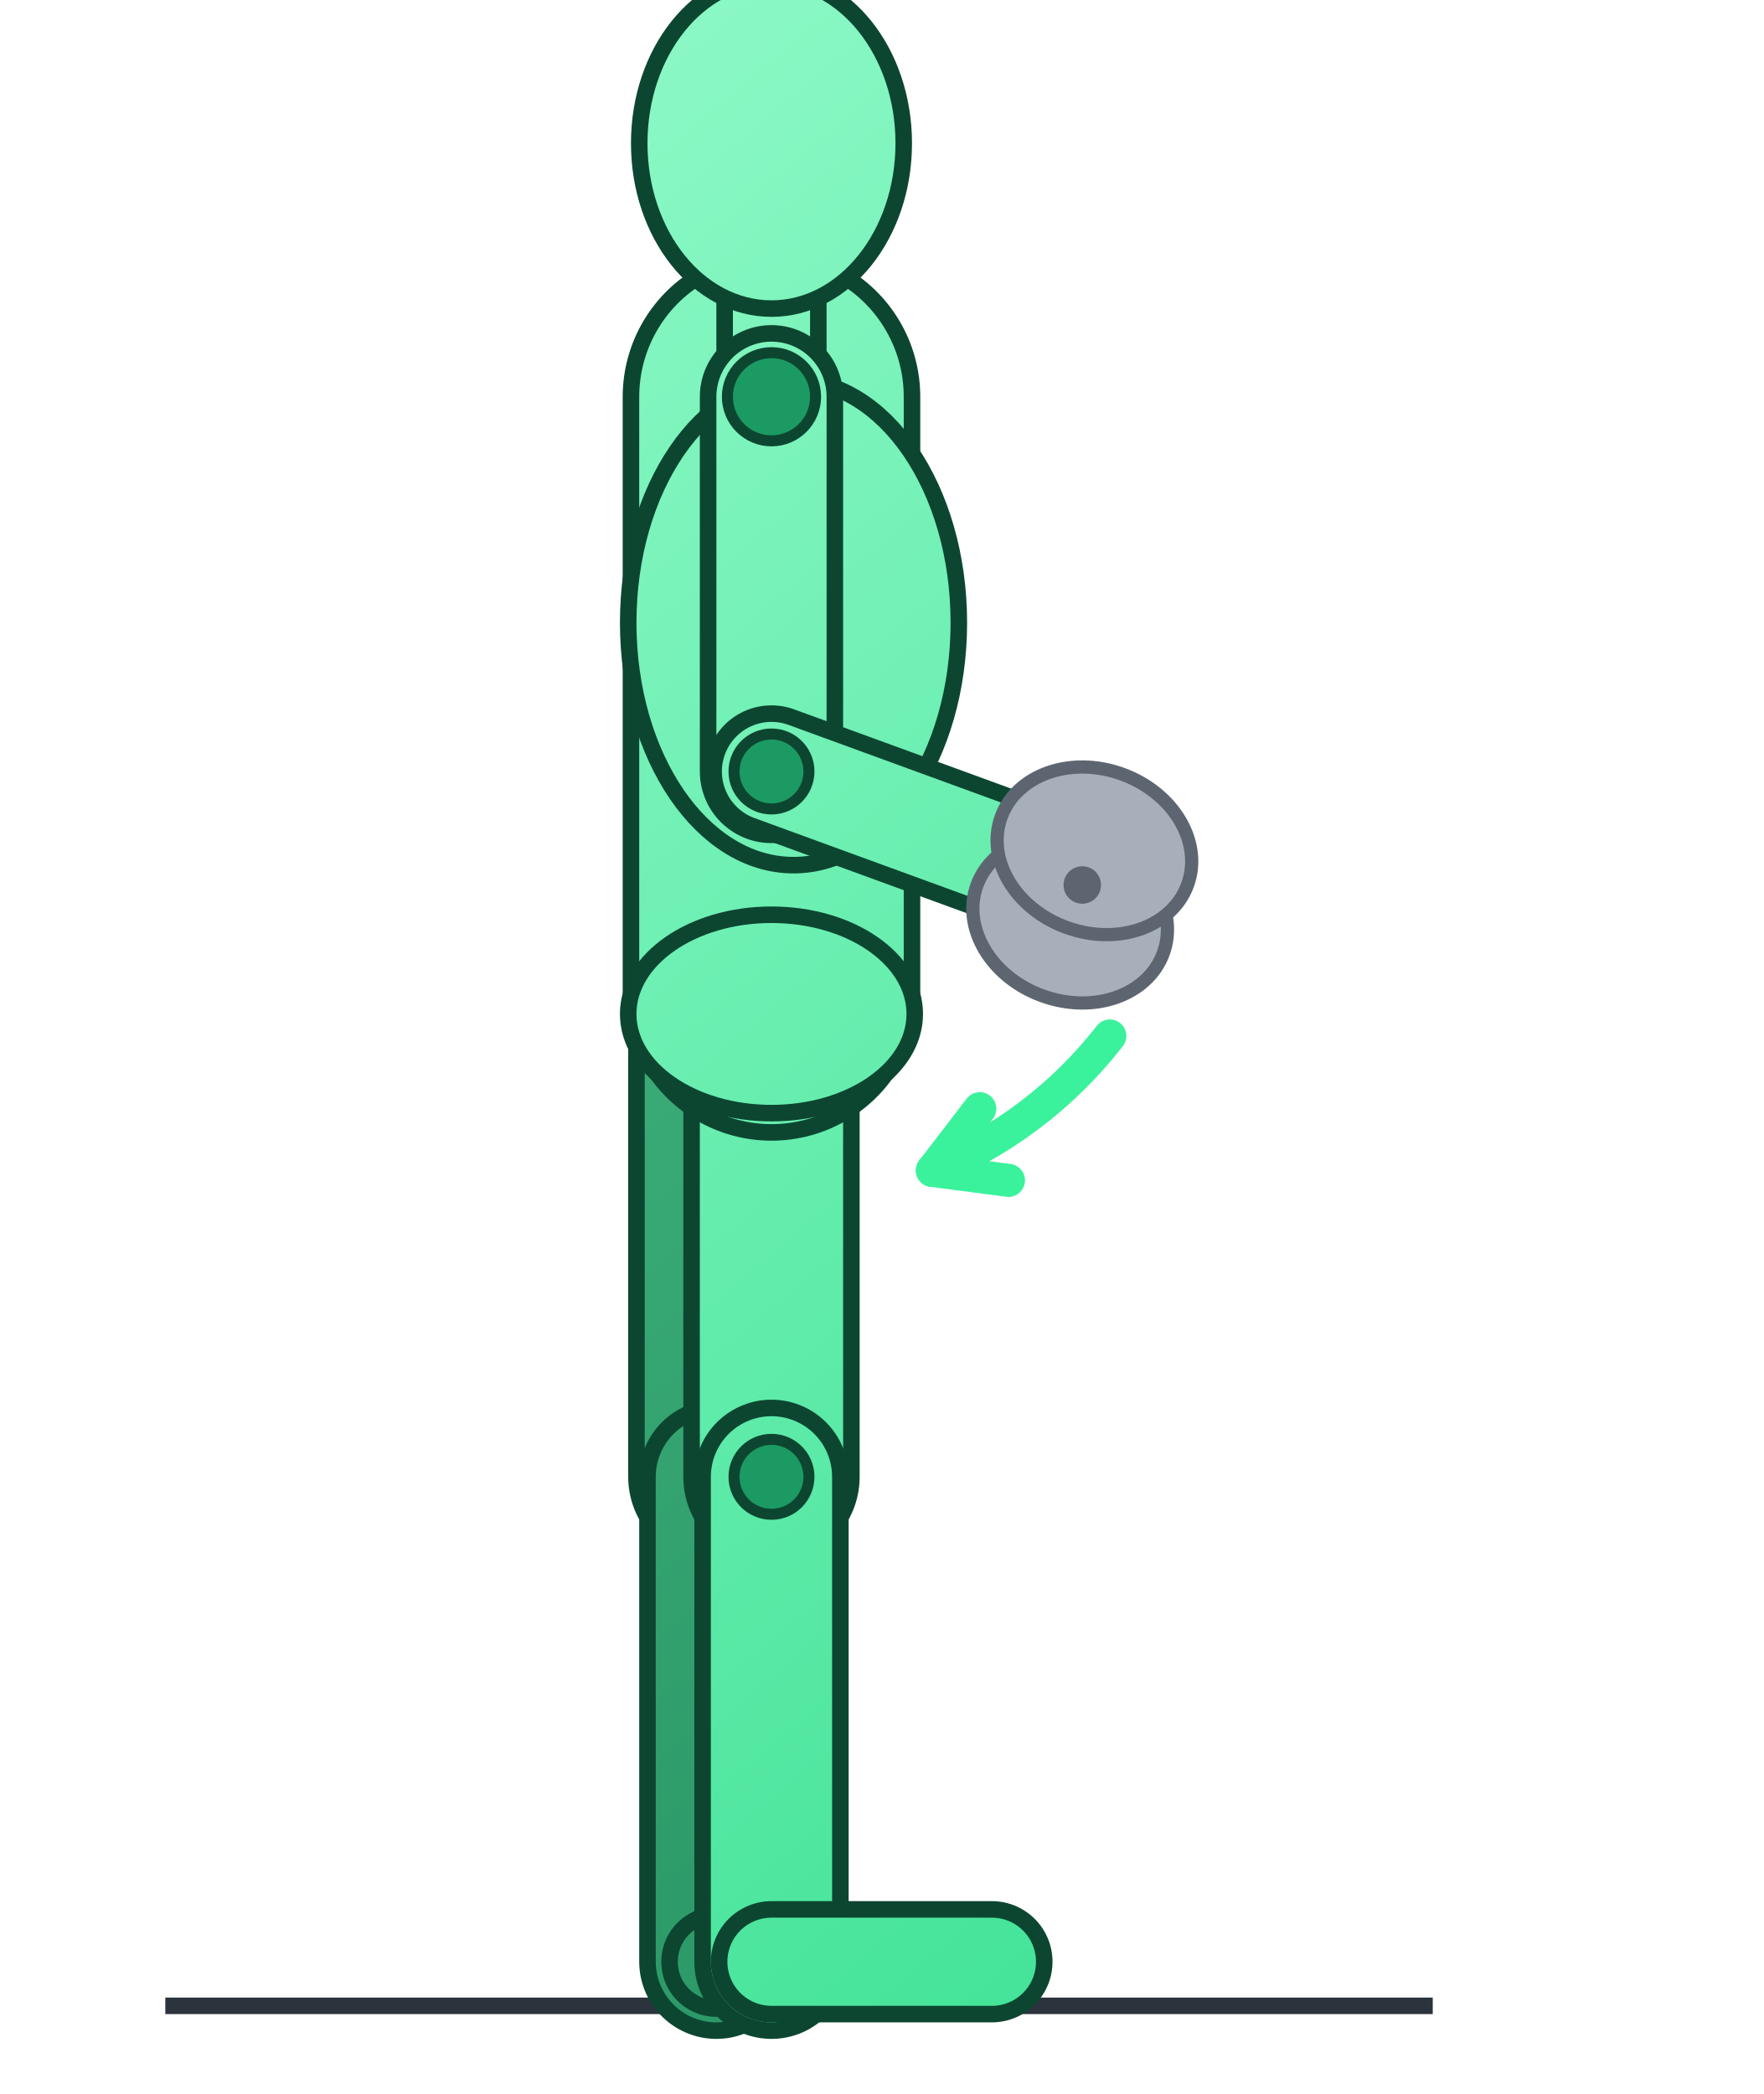
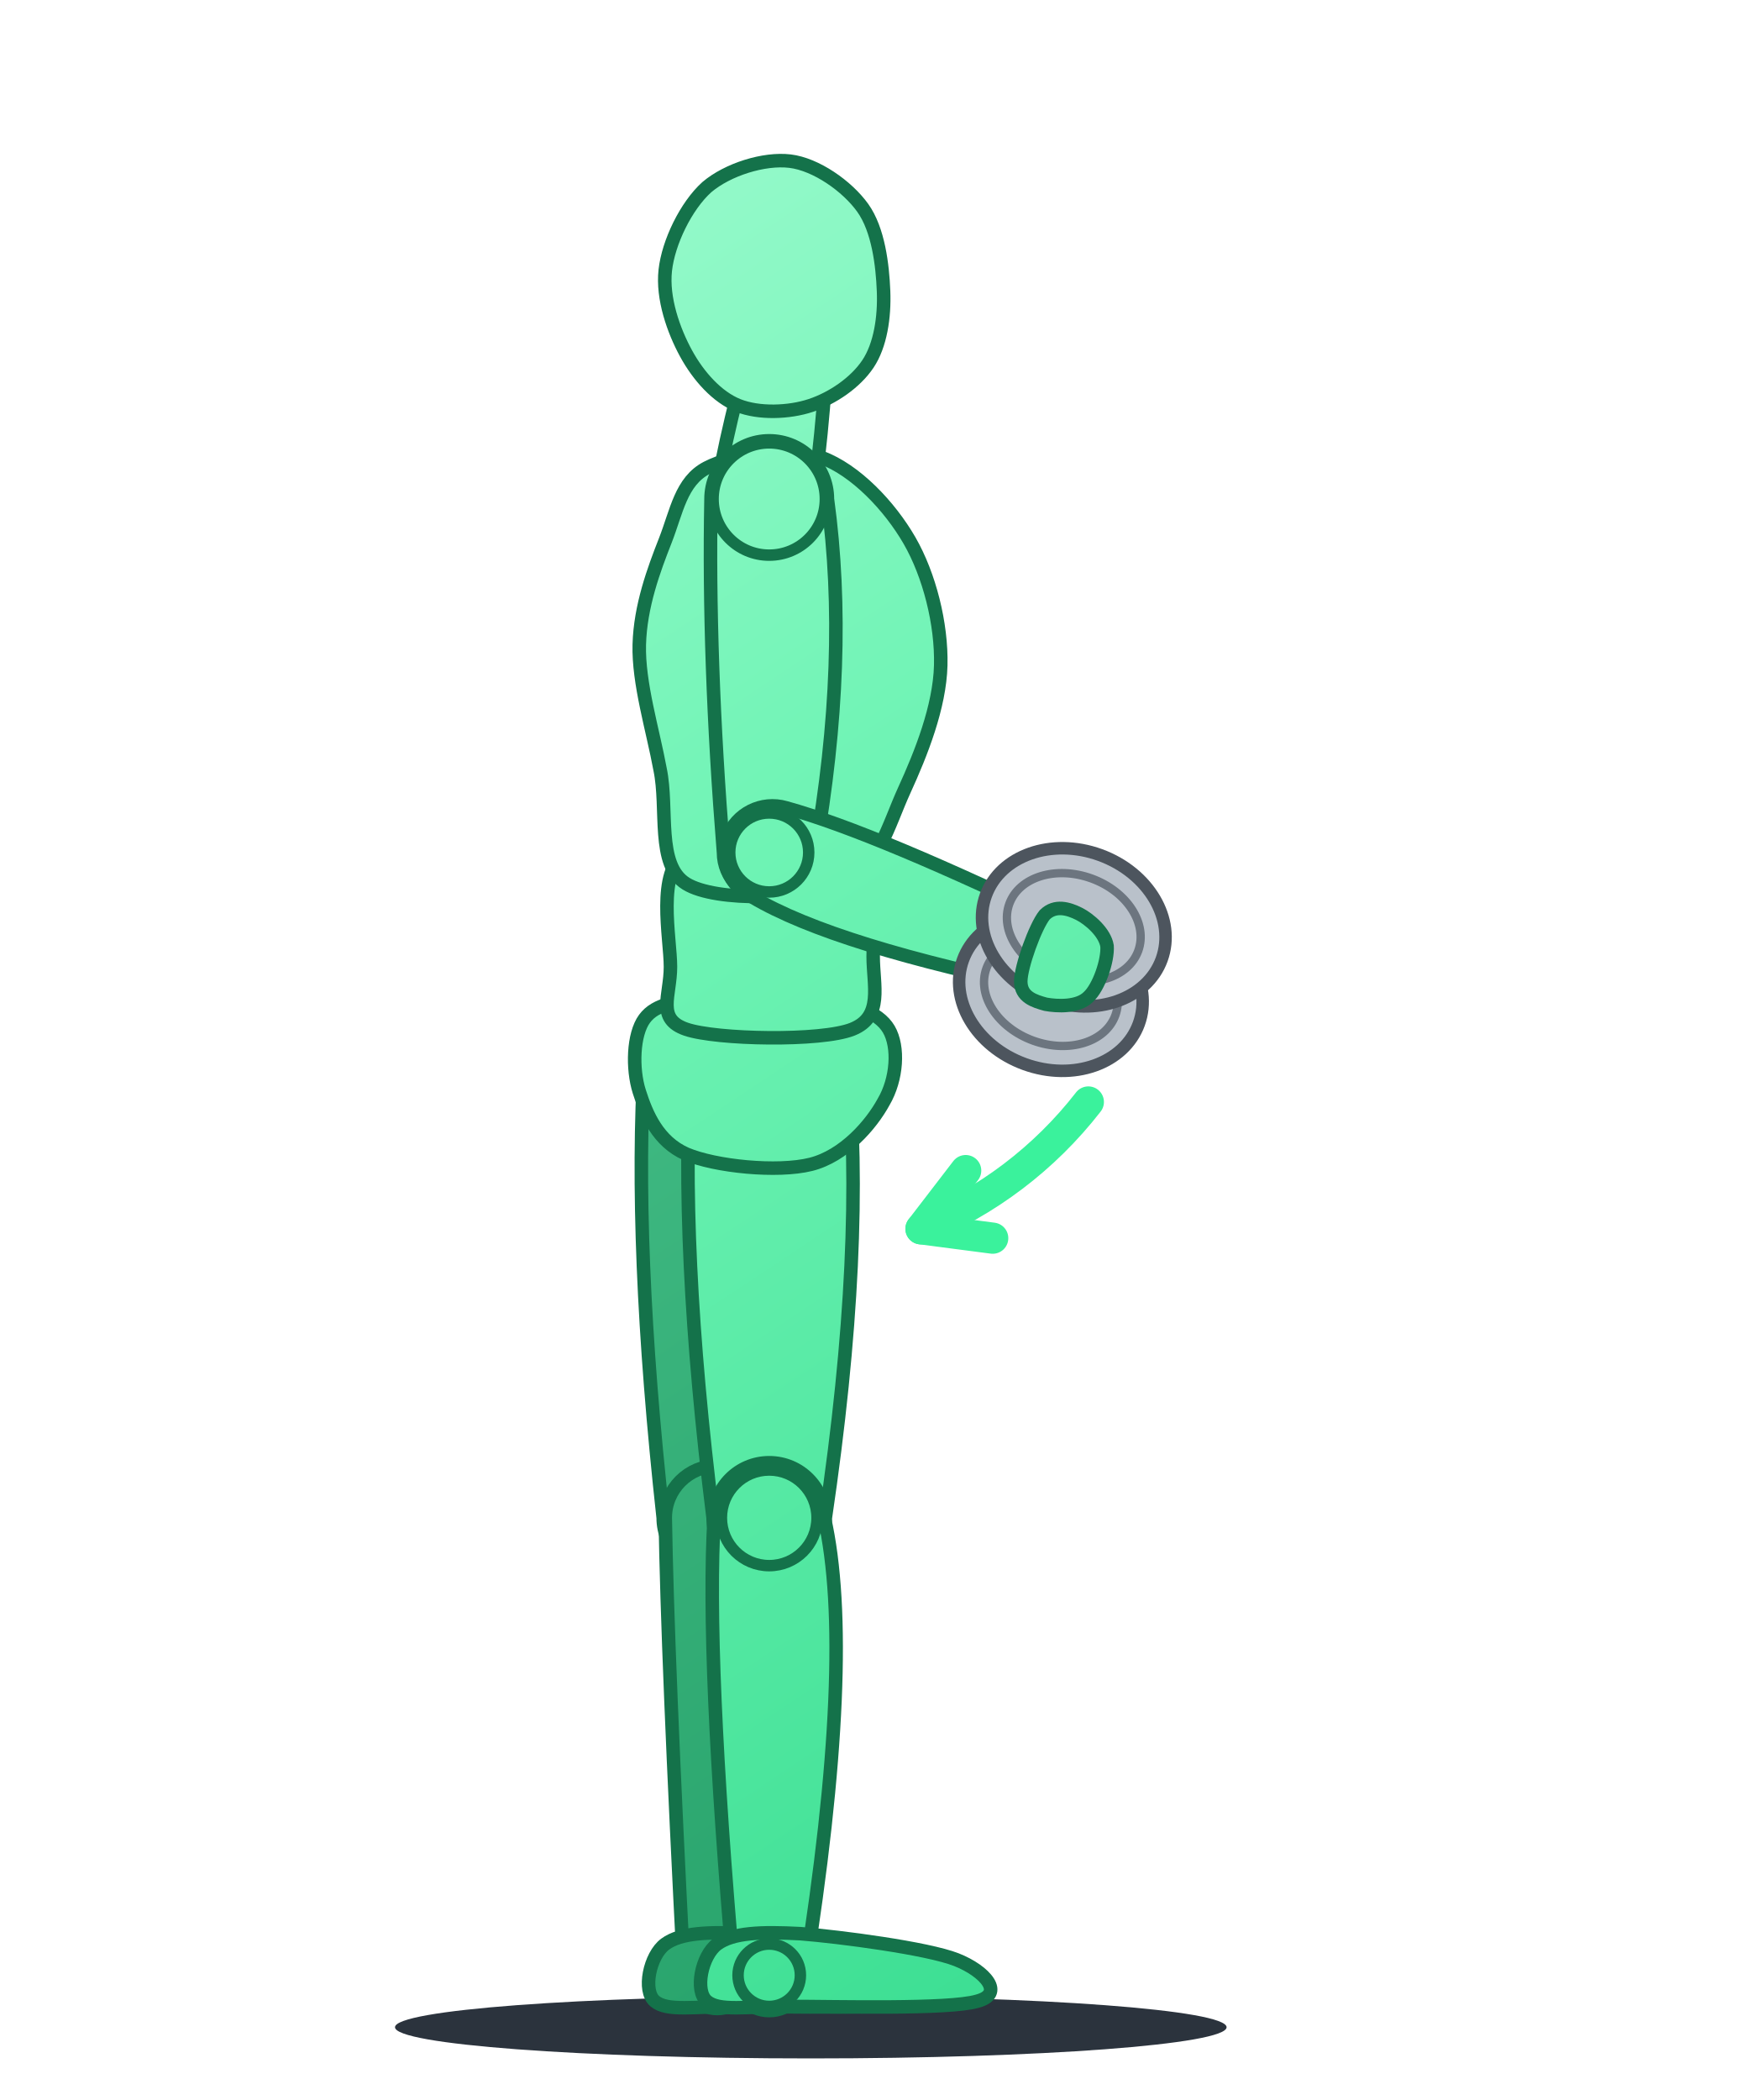
- <svg xmlns="http://www.w3.org/2000/svg" class="guide-figure" viewBox="48 42 160 190" role="img" aria-label="Dumbbell curl, Lower: Lower it slowly, turning your palm back towards your thigh, all the way to a long arm.">
+ <svg xmlns="http://www.w3.org/2000/svg" class="guide-figure" viewBox="44 30 168 202" role="img" aria-label="Dumbbell curl, Lower: Lower it slowly, turning your palm back towards your thigh, all the way to a long arm.">
  <defs>
-     <linearGradient id="dumbbell-curl-lower-mint" gradientUnits="userSpaceOnUse" x1="48" y1="42" x2="208" y2="232">
-       <stop offset="0" stop-color="#9dfdd0" />
-       <stop offset="1" stop-color="#2fdd8c" />
+     <linearGradient id="dumbbell-curl-lower-mint" gradientUnits="userSpaceOnUse" x1="44" y1="30" x2="178.4" y2="232">
+       <stop offset="0" stop-color="#b4ffdc" />
+       <stop offset="0.45" stop-color="#6ef3b4" />
+       <stop offset="1" stop-color="#2fd98a" />
    </linearGradient>
-     <linearGradient id="dumbbell-curl-lower-far" gradientUnits="userSpaceOnUse" x1="48" y1="42" x2="208" y2="232">
-       <stop offset="0" stop-color="#4fc48f" />
-       <stop offset="1" stop-color="#1f8a59" />
+     <linearGradient id="dumbbell-curl-lower-far" gradientUnits="userSpaceOnUse" x1="44" y1="30" x2="178.4" y2="232">
+       <stop offset="0" stop-color="#5fd6a0" />
+       <stop offset="1" stop-color="#1e9a62" />
    </linearGradient>
  </defs>
-   <line class="g-ground" x1="63" y1="224" x2="178" y2="224" stroke="#2b333d" stroke-width="1.5" />
-   <line class="g-edge" x1="113" y1="132" x2="113" y2="176" stroke="#0c4631" stroke-width="16" stroke-linecap="round" />
-   <line class="g-limb" x1="113" y1="132" x2="113" y2="176" stroke="url(#dumbbell-curl-lower-far)" stroke-width="13" stroke-linecap="round" />
-   <line class="g-edge" x1="113" y1="176" x2="113" y2="220" stroke="#0c4631" stroke-width="14" stroke-linecap="round" />
-   <line class="g-limb" x1="113" y1="176" x2="113" y2="220" stroke="url(#dumbbell-curl-lower-far)" stroke-width="11" stroke-linecap="round" />
-   <line class="g-edge" x1="113" y1="220" x2="129" y2="220" stroke="#0c4631" stroke-width="10" stroke-linecap="round" />
-   <line class="g-limb" x1="113" y1="220" x2="129" y2="220" stroke="url(#dumbbell-curl-lower-far)" stroke-width="7" stroke-linecap="round" />
-   <line class="g-edge" x1="118" y1="132" x2="118" y2="176" stroke="#0c4631" stroke-width="16" stroke-linecap="round" />
-   <line class="g-limb" x1="118" y1="132" x2="118" y2="176" stroke="url(#dumbbell-curl-lower-mint)" stroke-width="13" stroke-linecap="round" />
-   <line class="g-edge" x1="118" y1="176" x2="118" y2="220" stroke="#0c4631" stroke-width="14" stroke-linecap="round" />
-   <line class="g-limb" x1="118" y1="176" x2="118" y2="220" stroke="url(#dumbbell-curl-lower-mint)" stroke-width="11" stroke-linecap="round" />
-   <line class="g-edge" x1="118" y1="220" x2="138" y2="220" stroke="#0c4631" stroke-width="11" stroke-linecap="round" />
-   <line class="g-limb" x1="118" y1="220" x2="138" y2="220" stroke="url(#dumbbell-curl-lower-mint)" stroke-width="8" stroke-linecap="round" />
-   <circle class="g-joint" cx="118" cy="176" r="3.4" fill="#1c9a63" stroke="#0c4631" stroke-width="1" />
-   <line class="g-edge" x1="118" y1="132" x2="118" y2="78" stroke="#0c4631" stroke-width="27" stroke-linecap="round" />
-   <line class="g-limb" x1="118" y1="132" x2="118" y2="78" stroke="url(#dumbbell-curl-lower-mint)" stroke-width="24" stroke-linecap="round" />
-   <ellipse class="g-body" cx="118" cy="134" rx="13" ry="9" fill="url(#dumbbell-curl-lower-mint)" stroke="#0c4631" stroke-width="1.5" />
-   <ellipse class="g-body" cx="120" cy="98.5" rx="15" ry="22" fill="url(#dumbbell-curl-lower-mint)" stroke="#0c4631" stroke-width="1.5" transform="rotate(0 118 98.5)" />
-   <line class="g-edge" x1="118" y1="78" x2="118" y2="69" stroke="#0c4631" stroke-width="10" stroke-linecap="round" />
-   <line class="g-limb" x1="118" y1="78" x2="118" y2="69" stroke="url(#dumbbell-curl-lower-mint)" stroke-width="7" stroke-linecap="round" />
-   <ellipse class="g-body" cx="118" cy="55" rx="12" ry="15" fill="url(#dumbbell-curl-lower-mint)" stroke="#0c4631" stroke-width="1.5" transform="rotate(0 118 55)" />
-   <line class="g-edge" x1="118" y1="78" x2="118" y2="112" stroke="#0c4631" stroke-width="13" stroke-linecap="round" />
-   <line class="g-limb" x1="118" y1="78" x2="118" y2="112" stroke="url(#dumbbell-curl-lower-mint)" stroke-width="10" stroke-linecap="round" />
-   <line class="g-edge" x1="118" y1="112" x2="146.2" y2="122.3" stroke="#0c4631" stroke-width="12" stroke-linecap="round" />
-   <line class="g-limb" x1="118" y1="112" x2="146.2" y2="122.3" stroke="url(#dumbbell-curl-lower-mint)" stroke-width="9" stroke-linecap="round" />
-   <circle class="g-joint" cx="118" cy="78" r="4" fill="#1c9a63" stroke="#0c4631" stroke-width="1" />
-   <circle class="g-joint" cx="118" cy="112" r="3.4" fill="#1c9a63" stroke="#0c4631" stroke-width="1" />
+   <ellipse class="g-ground" cx="122" cy="225" rx="40" ry="3" fill="#2b333d" />
+   <path class="g-body" d="M106 132 Q104.9 149.6 107.8 176 A5.2 5.2 0 0 0 118.2 176 Q121.7 149.6 120 132 A7 7 0 0 0 106 132 Z" fill="url(#dumbbell-curl-lower-far)" stroke="#14724a" stroke-width="1.3" stroke-linejoin="round" />
+   <path class="g-body" d="M108 176 Q108.2 189.2 109.8 220 A3.2 3.2 0 0 0 116.2 220 Q120.4 189.2 118 176 A5 5 0 0 0 108 176 Z" fill="url(#dumbbell-curl-lower-far)" stroke="#14724a" stroke-width="1.3" stroke-linejoin="round" />
+   <path class="g-body" d="M108 217 C109.5 215.9 112.2 215.8 116 216 C119.8 216.3 128.2 217.4 131 218.5 C133.8 219.6 135.7 221.8 133 222.5 C130.3 223.3 119.3 223 115 223 C110.7 223 108.2 223.5 107 222.5 C105.8 221.5 106.5 218.1 108 217 Z" fill="url(#dumbbell-curl-lower-far)" stroke="#14724a" stroke-width="1.3" stroke-linejoin="round" />
+   <path class="g-body" d="M110.5 132 Q109.3 149.6 112.6 176 A5.4 5.4 0 0 0 123.4 176 Q127.3 149.6 125.5 132 A7.5 7.5 0 0 0 110.5 132 Z" fill="url(#dumbbell-curl-lower-mint)" stroke="#14724a" stroke-width="1.3" stroke-linejoin="round" />
+   <path class="g-body" d="M112.7 176 Q111.9 189.2 114.6 220 A3.4 3.4 0 0 0 121.4 220 Q126.3 189.2 123.3 176 A5.3 5.3 0 0 0 112.7 176 Z" fill="url(#dumbbell-curl-lower-mint)" stroke="#14724a" stroke-width="1.3" stroke-linejoin="round" />
+   <path class="g-body" d="M113 217 C114.5 215.9 117.2 215.8 121 216 C124.8 216.3 133.2 217.4 136 218.5 C138.8 219.6 140.7 221.8 138 222.5 C135.3 223.3 124.3 223 120 223 C115.7 223 113.2 223.5 112 222.5 C110.8 221.5 111.5 218.1 113 217 Z" fill="url(#dumbbell-curl-lower-mint)" stroke="#14724a" stroke-width="1.3" stroke-linejoin="round" />
+   <circle class="g-joint" cx="118" cy="220" r="3" fill="url(#dumbbell-curl-lower-mint)" stroke="#14724a" stroke-width="1.1" />
+   <circle class="g-joint" cx="118" cy="176" r="4.6" fill="url(#dumbbell-curl-lower-mint)" stroke="#14724a" stroke-width="1.1" />
+   <path class="g-body" d="M106 128 C104.9 129.5 104.8 132.8 105.5 135 C106.2 137.2 107.3 139.8 110 141 C112.8 142.2 118.8 142.8 122 142 C125.2 141.2 127.8 138.2 129 136 C130.3 133.8 130.5 130.7 129.5 129 C128.5 127.3 125.9 126.5 123 126 C120.1 125.5 114.8 125.7 112 126 C109.2 126.3 107.1 126.5 106 128 Z" fill="url(#dumbbell-curl-lower-mint)" stroke="#14724a" stroke-width="1.3" stroke-linejoin="round" />
+   <path class="g-body" d="M110 112 C107.1 113.8 108.5 120.2 108.5 123 C108.5 125.8 107.1 128 110 129 C112.9 130 123 130.2 126 129 C129 127.8 128 124.8 128 122 C128 119.2 129 113.7 126 112 C123 110.3 112.9 110.2 110 112 Z" fill="url(#dumbbell-curl-lower-mint)" stroke="#14724a" stroke-width="1.3" stroke-linejoin="round" />
+   <path class="g-body" d="M108 82 C106.9 84.8 105.6 88.3 105.5 92 C105.4 95.7 106.8 100.2 107.5 104 C108.3 107.8 107.1 113.2 110 115 C112.9 116.8 121.5 116.5 125 115 C128.5 113.5 129.4 109.5 131 106 C132.6 102.5 134.4 98 134.5 94 C134.6 90 133.4 85.3 131.5 82 C129.6 78.7 126.3 75.2 123 74 C119.8 72.8 114.5 73.7 112 75 C109.5 76.3 109.1 79.2 108 82 Z" fill="url(#dumbbell-curl-lower-mint)" stroke="#14724a" stroke-width="1.3" stroke-linejoin="round" />
+   <path class="g-body" d="M122.5 75.8 Q123 72.1 123.4 66.7 A4 4 0 0 0 115.6 65.3 Q114.2 70.7 113.5 74.2 A4.6 4.6 0 0 0 122.5 75.8 Z" fill="url(#dumbbell-curl-lower-mint)" stroke="#14724a" stroke-width="1.3" stroke-linejoin="round" />
+   <path class="g-body" d="M110 64 C108.8 61.8 107.7 58.7 108 56 C108.3 53.3 110 49.8 112 48 C114 46.3 117.5 45.2 120 45.5 C122.5 45.8 125.5 47.9 127 50 C128.5 52.1 128.9 55.5 129 58 C129.1 60.5 128.7 63.2 127.5 65 C126.3 66.8 124.1 68.3 122 69 C119.9 69.7 117 69.8 115 69 C113 68.2 111.2 66.2 110 64 Z" fill="url(#dumbbell-curl-lower-mint)" stroke="#14724a" stroke-width="1.3" stroke-linejoin="round" />
+   <path class="g-body" d="M112.4 78 Q112.1 93.3 113.6 112 A4.4 4.4 0 0 0 122.4 112 Q125.7 93.3 123.6 78 A5.6 5.6 0 0 0 112.4 78 Z" fill="url(#dumbbell-curl-lower-mint)" stroke="#14724a" stroke-width="1.3" stroke-linejoin="round" />
+   <circle class="g-joint" cx="118" cy="78" r="5.4" fill="url(#dumbbell-curl-lower-mint)" stroke="#14724a" stroke-width="1.1" />
+   <path class="g-body" d="M116.4 116.3 Q124.3 121 145.1 125.2 A3.1 3.1 0 0 0 147.3 119.3 Q128.3 110.1 119.6 107.7 A4.6 4.6 0 0 0 116.4 116.3 Z" fill="url(#dumbbell-curl-lower-mint)" stroke="#14724a" stroke-width="1.3" stroke-linejoin="round" />
+   <circle class="g-joint" cx="118" cy="112" r="3.8" fill="url(#dumbbell-curl-lower-mint)" stroke="#14724a" stroke-width="1.1" />
  <g class="g-dumbbell">
-     <line class="g-handle" x1="147.3" y1="119.2" x2="145.1" y2="125.4" stroke="#7c8590" stroke-width="3.5" stroke-linecap="round" />
-     <ellipse class="g-metal" cx="145.1" cy="125.4" rx="7.4" ry="9" fill="#a7b0ba" stroke="#5d6670" stroke-width="1.2" transform="rotate(-70 145.1 125.4)" />
-     <ellipse class="g-metal" cx="147.3" cy="119.2" rx="7.4" ry="9" fill="#a7b0ba" stroke="#5d6670" stroke-width="1.2" transform="rotate(-70 147.3 119.2)" />
-     <circle class="g-hub" cx="146.2" cy="122.3" r="1.7" fill="#5d6670" />
+     <line class="g-handle" x1="147.3" y1="119.2" x2="145.1" y2="125.4" stroke="#8a939d" stroke-width="3.5" stroke-linecap="round" />
+     <ellipse class="g-metal" cx="145.1" cy="125.4" rx="7.4" ry="9" fill="#b9c1ca" stroke="#4d555e" stroke-width="1.2" transform="rotate(-70 145.1 125.4)" />
+     <ellipse cx="145.1" cy="125.4" rx="5" ry="6.6" fill="none" stroke="#6c757f" stroke-width="0.8" transform="rotate(-70 145.1 125.4)" />
+     <ellipse class="g-metal" cx="147.3" cy="119.2" rx="7.4" ry="9" fill="#b9c1ca" stroke="#4d555e" stroke-width="1.2" transform="rotate(-70 147.3 119.2)" />
+     <ellipse cx="147.3" cy="119.2" rx="5" ry="6.6" fill="none" stroke="#6c757f" stroke-width="0.8" transform="rotate(-70 147.3 119.2)" />
+     <circle class="g-hub" cx="146.2" cy="122.3" r="1.5" fill="#6c757f" />
  </g>
+   <path class="g-body" d="M144.6 126.6 C145.7 126.8 147.7 126.9 148.7 125.9 C149.7 125 150.6 122.4 150.5 121 C150.3 119.7 148.8 118.4 147.8 117.9 C146.8 117.4 145.5 117 144.5 118 C143.6 119.1 142.2 123 142.2 124.4 C142.2 125.9 143.5 126.3 144.6 126.6 Z" fill="url(#dumbbell-curl-lower-mint)" stroke="#14724a" stroke-width="1.3" stroke-linejoin="round" />
  <g class="g-arrow" stroke="#3af29c">
    <path d="M148.7 136 A39 39 0 0 1 132.6 148.2" fill="none" stroke-width="3" stroke-linecap="round" />
    <path d="M139.5 149.1 L132.6 148.2 L136.9 142.6" fill="none" stroke-width="3" stroke-linecap="round" stroke-linejoin="round" />
  </g>
</svg>
